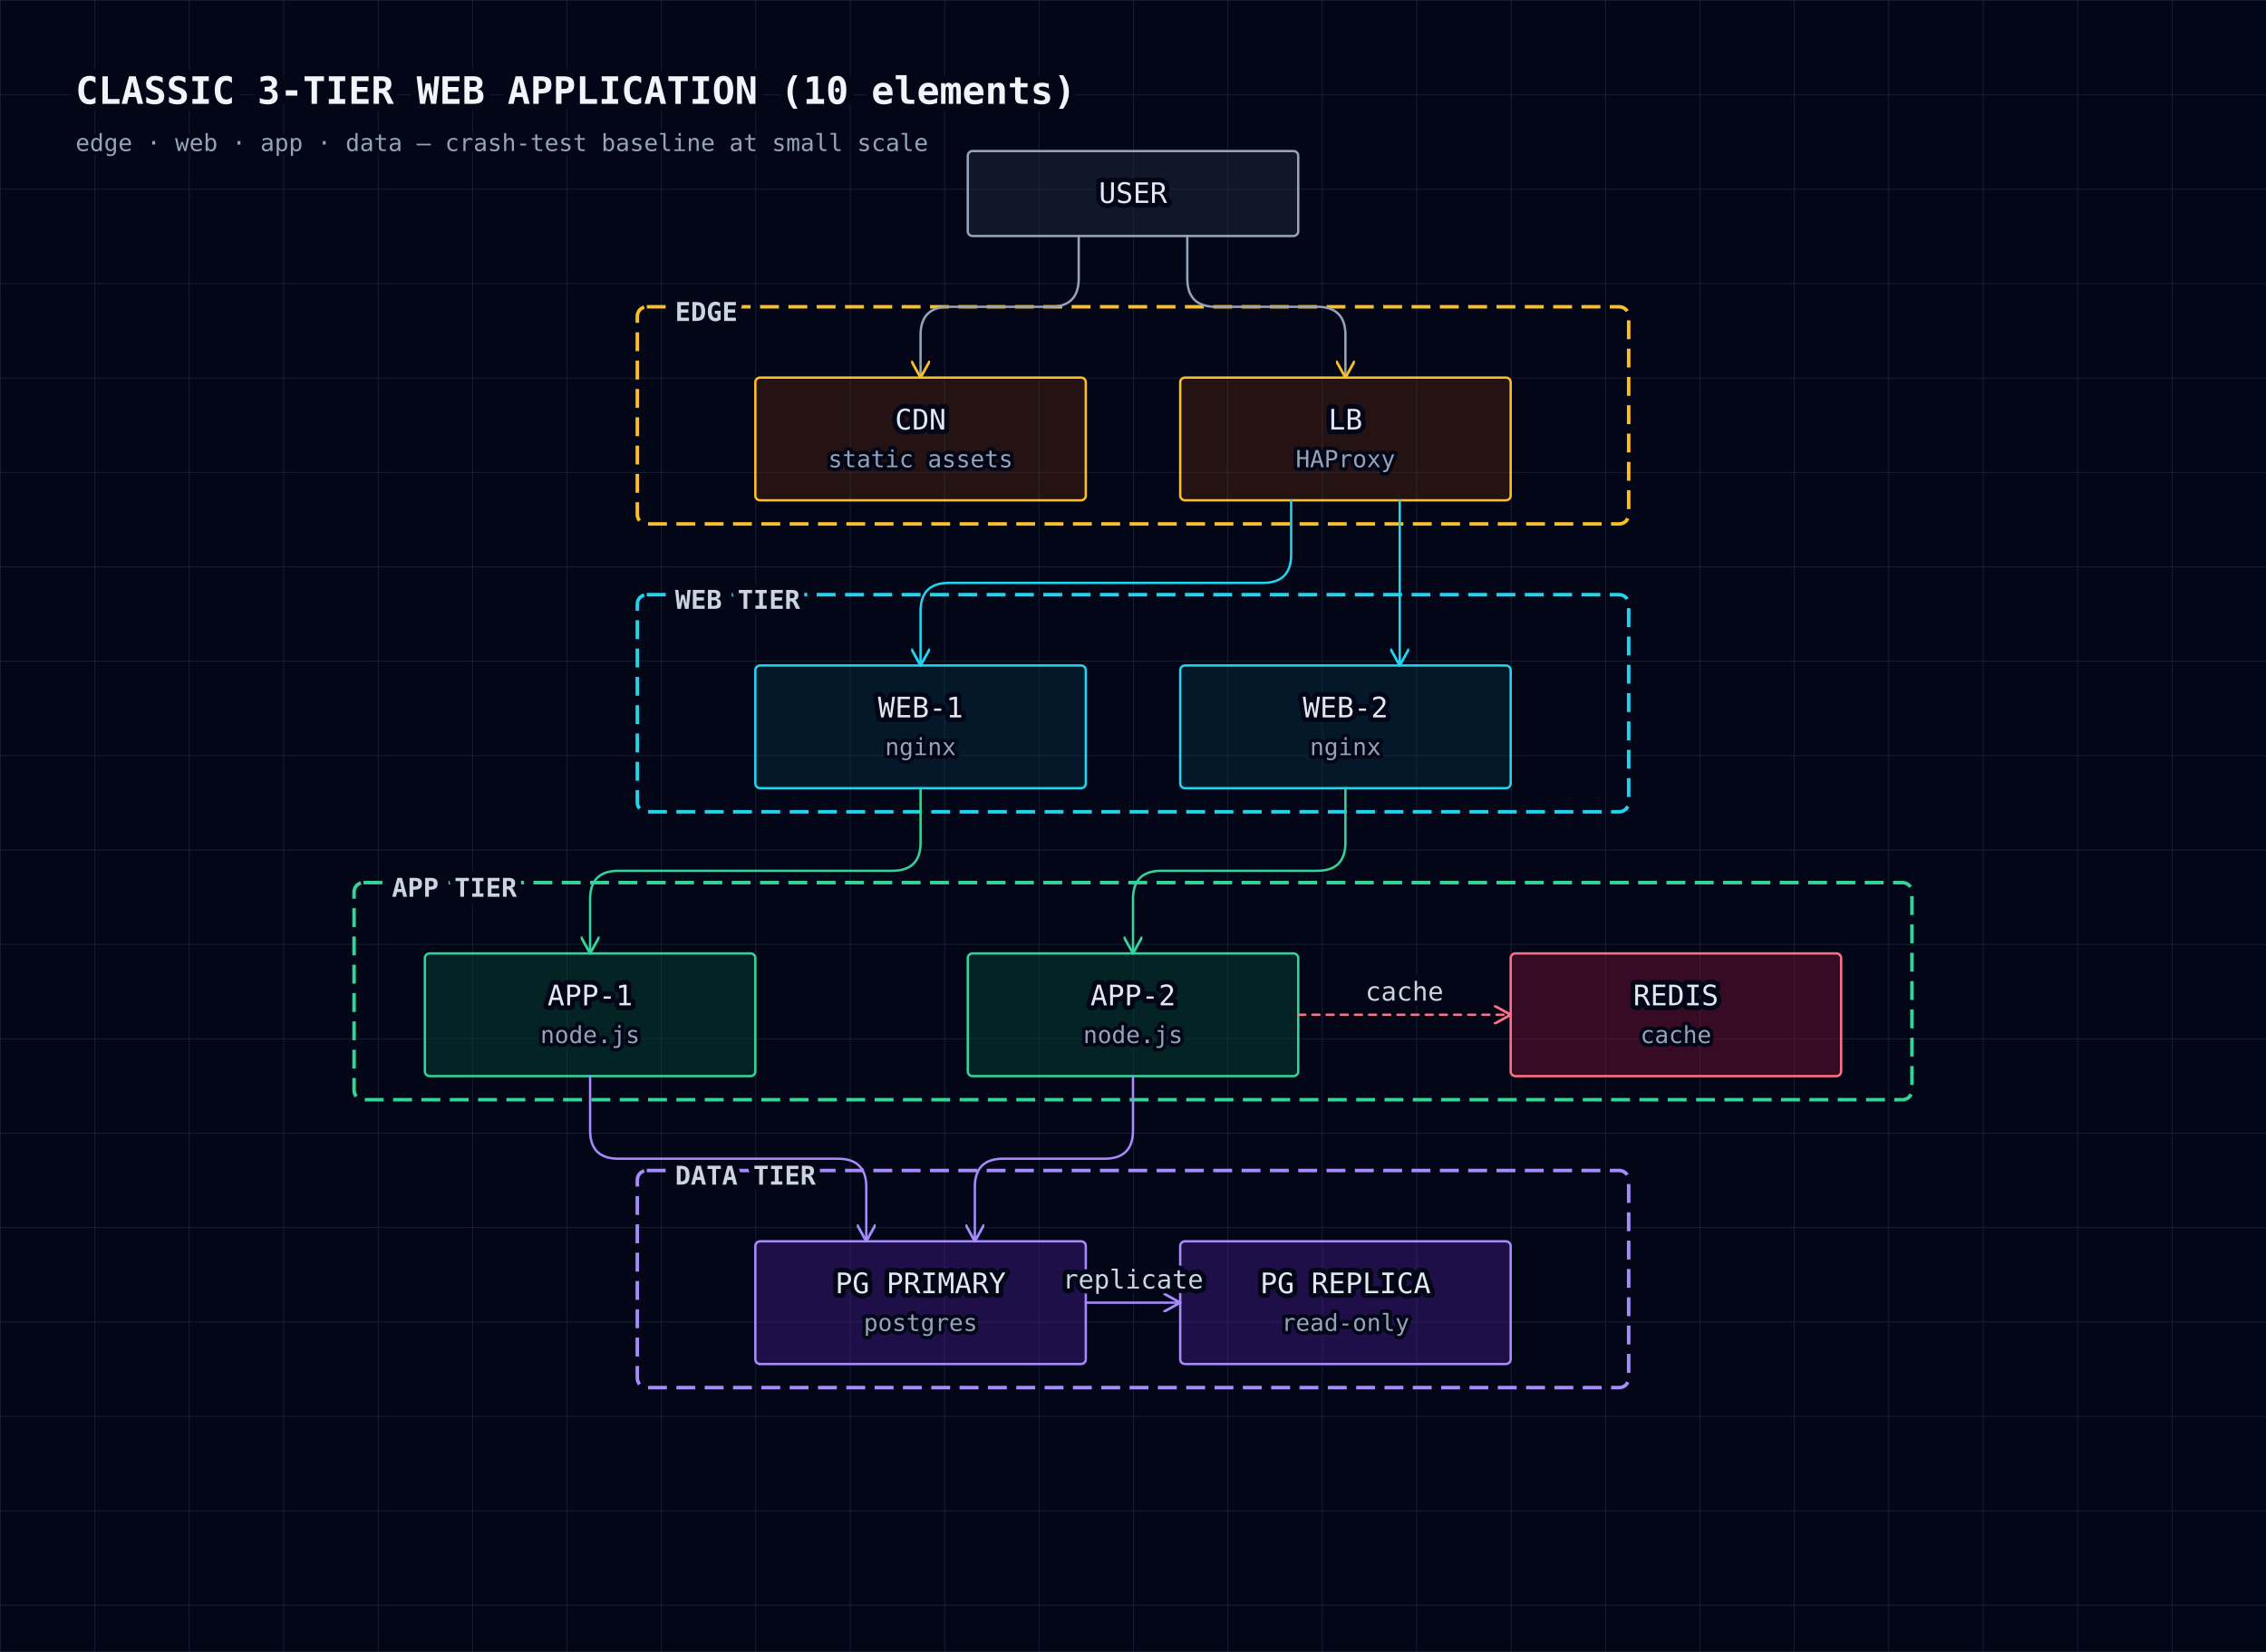
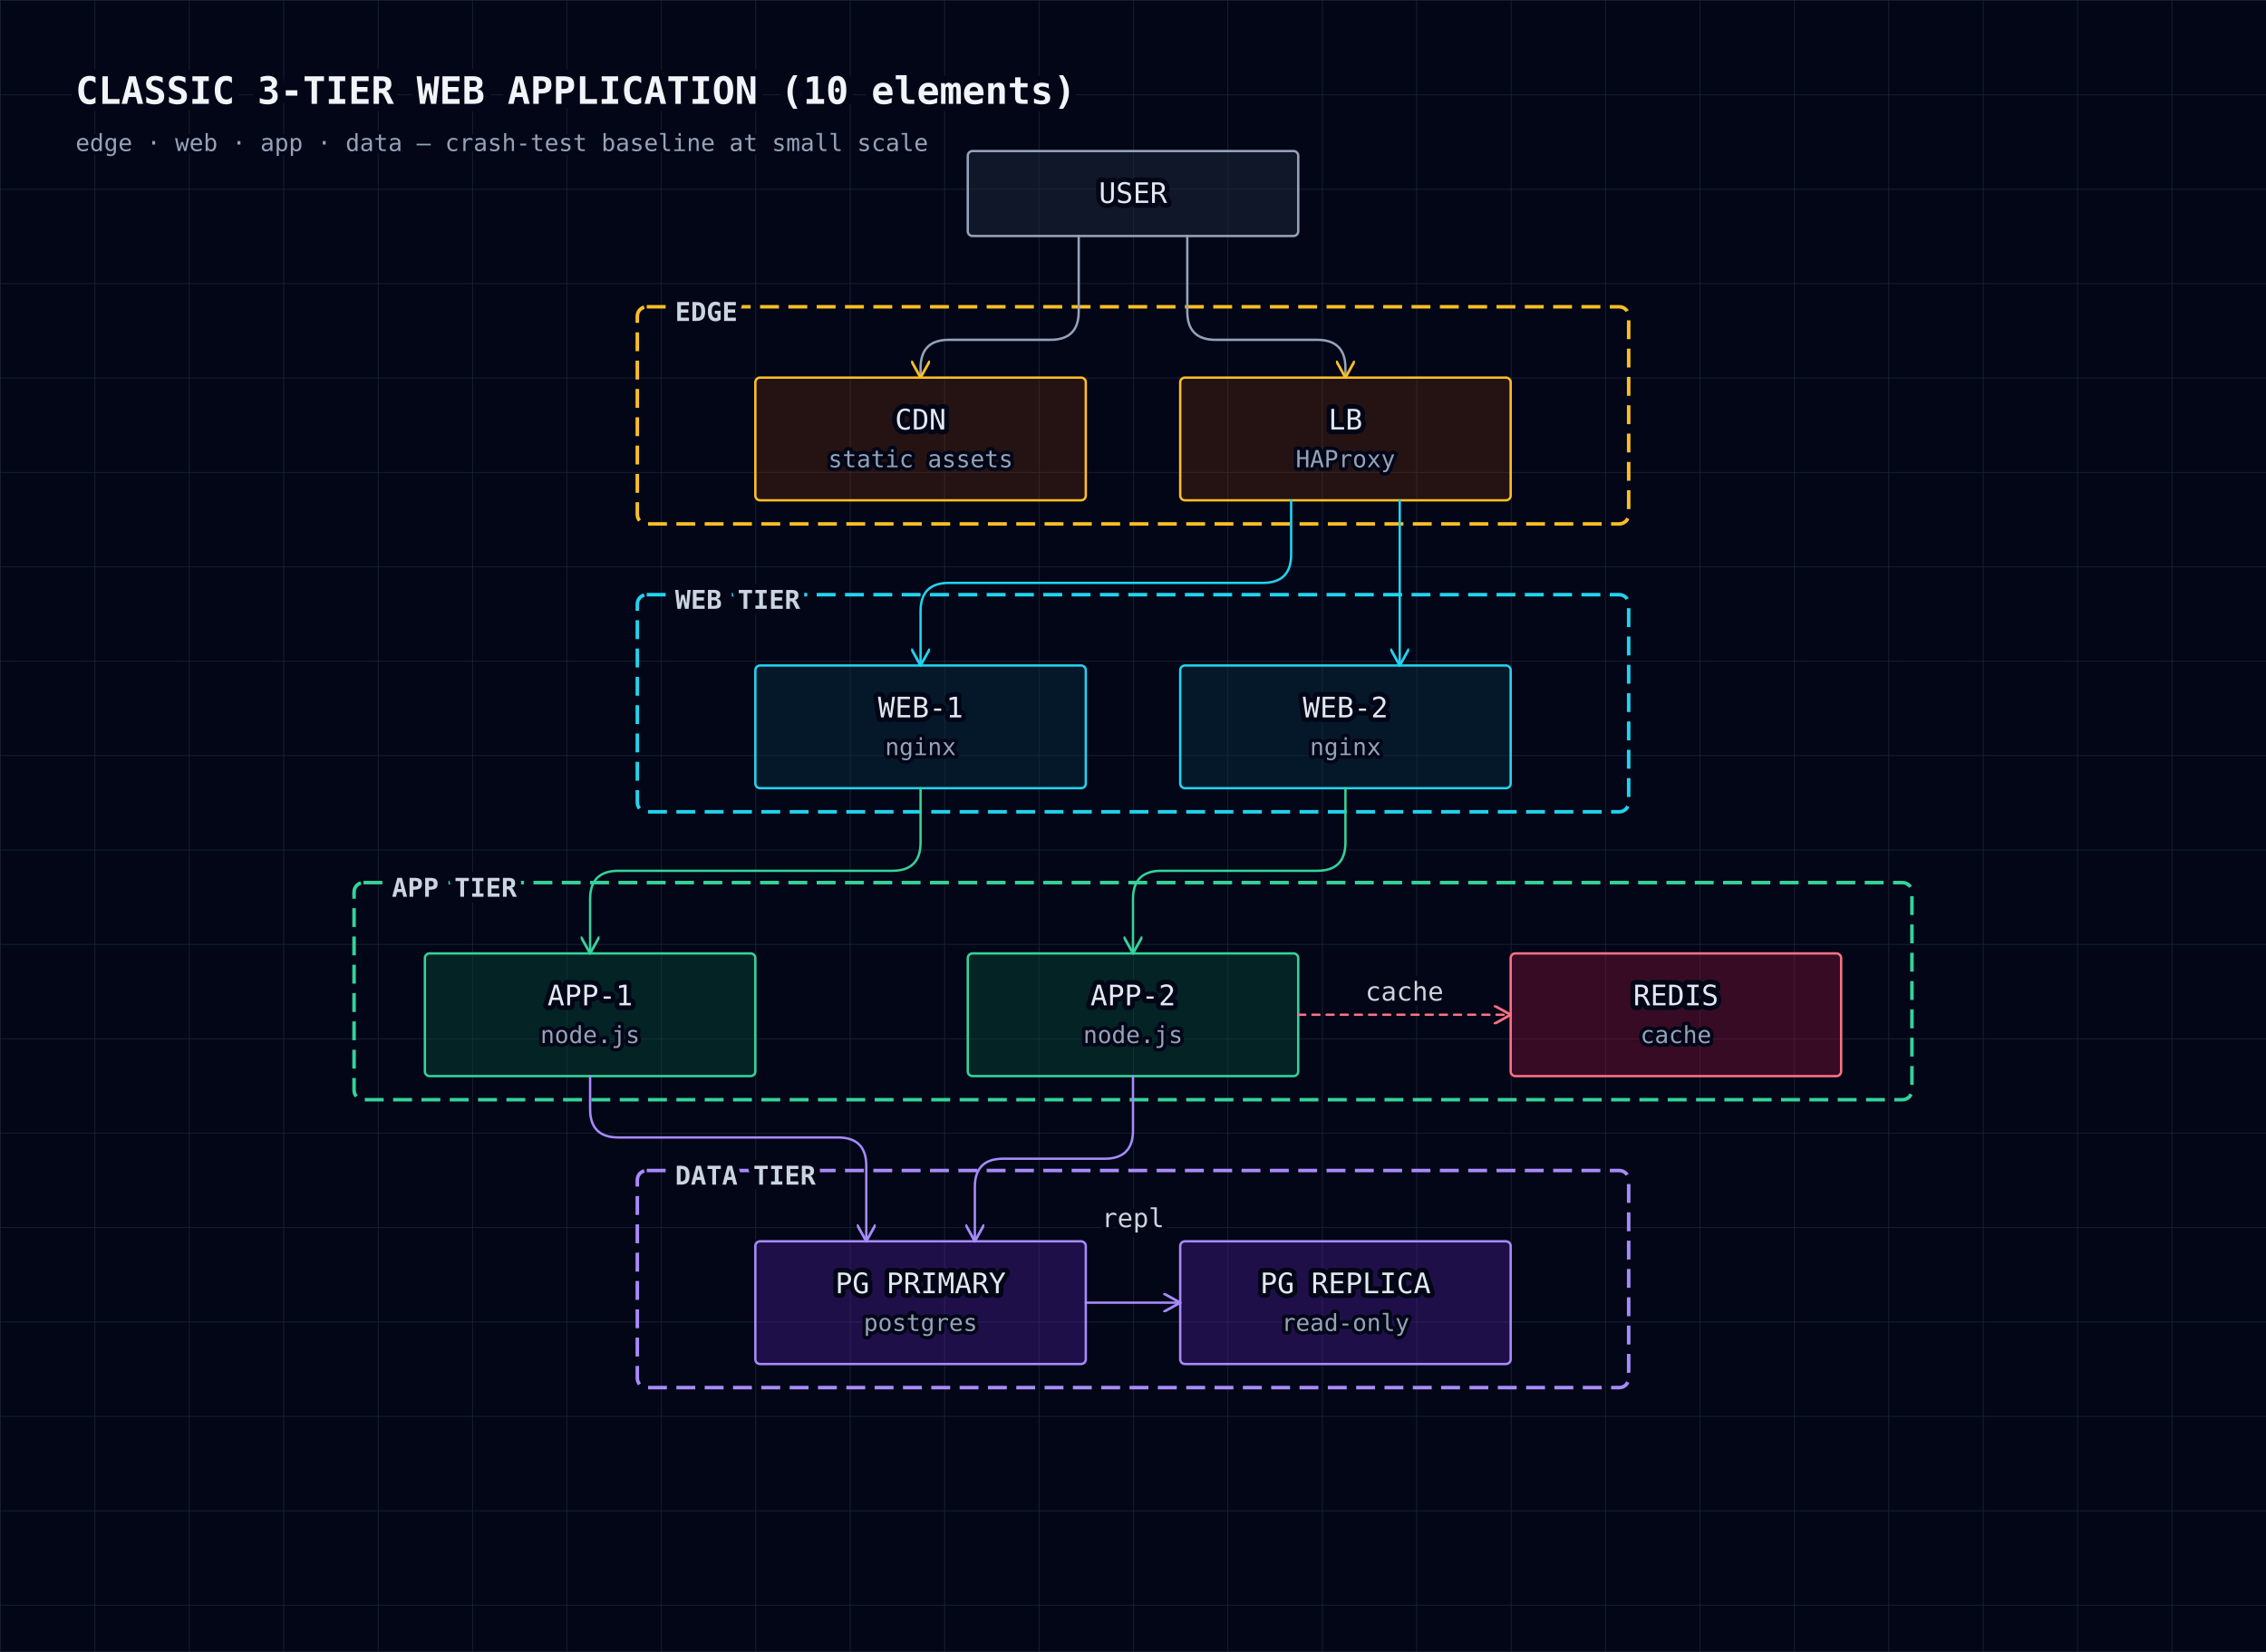
<svg xmlns="http://www.w3.org/2000/svg" viewBox="0 0 960 700">
  <defs>
    <pattern id="grid" width="40" height="40" patternUnits="userSpaceOnUse">
      <path d="M40 0 L0 0 0 40" fill="none" stroke="#1e293b" stroke-width="0.5" />
    </pattern>
    <marker id="ah-cyan" viewBox="0 0 10 10" markerWidth="8" markerHeight="8" refX="9" refY="5" orient="auto" markerUnits="strokeWidth">
      <path d="M0,0 L9,5 L0,10" fill="none" stroke="#22d3ee" stroke-width="1.4" stroke-linecap="round" stroke-linejoin="round" />
    </marker>
    <marker id="ah-emerald" viewBox="0 0 10 10" markerWidth="8" markerHeight="8" refX="9" refY="5" orient="auto" markerUnits="strokeWidth">
      <path d="M0,0 L9,5 L0,10" fill="none" stroke="#34d399" stroke-width="1.4" stroke-linecap="round" stroke-linejoin="round" />
    </marker>
    <marker id="ah-violet" viewBox="0 0 10 10" markerWidth="8" markerHeight="8" refX="9" refY="5" orient="auto" markerUnits="strokeWidth">
      <path d="M0,0 L9,5 L0,10" fill="none" stroke="#a78bfa" stroke-width="1.4" stroke-linecap="round" stroke-linejoin="round" />
    </marker>
    <marker id="ah-rose" viewBox="0 0 10 10" markerWidth="8" markerHeight="8" refX="9" refY="5" orient="auto" markerUnits="strokeWidth">
      <path d="M0,0 L9,5 L0,10" fill="none" stroke="#fb7185" stroke-width="1.4" stroke-linecap="round" stroke-linejoin="round" />
    </marker>
    <marker id="ah-amber" viewBox="0 0 10 10" markerWidth="8" markerHeight="8" refX="9" refY="5" orient="auto" markerUnits="strokeWidth">
      <path d="M0,0 L9,5 L0,10" fill="none" stroke="#fbbf24" stroke-width="1.4" stroke-linecap="round" stroke-linejoin="round" />
    </marker>
    <marker id="ah-slate" viewBox="0 0 10 10" markerWidth="8" markerHeight="8" refX="9" refY="5" orient="auto" markerUnits="strokeWidth">
      <path d="M0,0 L9,5 L0,10" fill="none" stroke="#94a3b8" stroke-width="1.4" stroke-linecap="round" stroke-linejoin="round" />
    </marker>
  </defs>
  <style>text{paint-order:stroke fill;stroke:#020617;stroke-width:4;stroke-linejoin:round;stroke-linecap:round;fill:#e2e8f0;font-size:12px;font-family:'JetBrains Mono',ui-monospace,monospace;}text.title{stroke-width:6;font-size:16px;font-weight:700;fill:#f1f5f9;}text.sub{stroke-width:3;font-size:10px;fill:#94a3b8;}text.lbl{font-size:11px;fill:#cbd5e1;}text.cluster{stroke-width:5;font-size:11px;font-weight:600;fill:#cbd5e1;}rect.component{transition:filter 220ms ease;cursor:pointer;}rect.component:hover{filter:drop-shadow(0 0 8px var(--glow,rgba(255,255,255,0.2)));}rect.cyan{--glow:rgba(34,211,238,0.5);}rect.emerald{--glow:rgba(52,211,153,0.5);}rect.violet{--glow:rgba(167,139,250,0.5);}rect.rose{--glow:rgba(251,113,133,0.5);}rect.amber{--glow:rgba(251,191,36,0.5);}rect.slate{--glow:rgba(148,163,184,0.4);}</style>
  <rect width="960" height="700" fill="#020617" />
  <rect width="960" height="700" fill="url(#grid)" />
  <text class="title" x="32" y="44">CLASSIC 3-TIER WEB APPLICATION (10 elements)</text>
  <text class="sub" x="32" y="64">edge · web · app · data — crash-test baseline at small scale</text>
  <rect x="270" y="130" width="420" height="92" rx="4" fill="none" stroke="#fbbf24" stroke-width="1.5" stroke-dasharray="8,4" />
  <text class="cluster" x="286" y="136">EDGE</text>
  <rect x="270" y="252" width="420" height="92" rx="4" fill="none" stroke="#22d3ee" stroke-width="1.5" stroke-dasharray="8,4" />
  <text class="cluster" x="286" y="258">WEB TIER</text>
  <rect x="150" y="374" width="660" height="92" rx="4" fill="none" stroke="#34d399" stroke-width="1.5" stroke-dasharray="8,4" />
  <text class="cluster" x="166" y="380">APP TIER</text>
  <rect x="270" y="496" width="420" height="92" rx="4" fill="none" stroke="#a78bfa" stroke-width="1.5" stroke-dasharray="8,4" />
  <text class="cluster" x="286" y="502">DATA TIER</text>
  <rect class="component slate" x="410" y="64" width="140" height="36" rx="2" fill="rgba(30,41,59,0.5)" stroke="#94a3b8" stroke-width="1" />
  <text x="480" y="86" text-anchor="middle">USER</text>
  <rect class="component amber" x="320" y="160" width="140" height="52" rx="2" fill="rgba(120,53,15,0.3)" stroke="#fbbf24" stroke-width="1" />
  <text x="390" y="182" text-anchor="middle">CDN</text>
  <text class="sub" x="390" y="198" text-anchor="middle">static assets</text>
  <rect class="component amber" x="500" y="160" width="140" height="52" rx="2" fill="rgba(120,53,15,0.3)" stroke="#fbbf24" stroke-width="1" />
  <text x="570" y="182" text-anchor="middle">LB</text>
  <text class="sub" x="570" y="198" text-anchor="middle">HAProxy</text>
  <rect class="component cyan" x="320" y="282" width="140" height="52" rx="2" fill="rgba(8,51,68,0.4)" stroke="#22d3ee" stroke-width="1" />
  <text x="390" y="304" text-anchor="middle">WEB-1</text>
  <text class="sub" x="390" y="320" text-anchor="middle">nginx</text>
  <rect class="component cyan" x="500" y="282" width="140" height="52" rx="2" fill="rgba(8,51,68,0.4)" stroke="#22d3ee" stroke-width="1" />
  <text x="570" y="304" text-anchor="middle">WEB-2</text>
  <text class="sub" x="570" y="320" text-anchor="middle">nginx</text>
  <rect class="component emerald" x="180" y="404" width="140" height="52" rx="2" fill="rgba(6,78,59,0.4)" stroke="#34d399" stroke-width="1" />
  <text x="250" y="426" text-anchor="middle">APP-1</text>
  <text class="sub" x="250" y="442" text-anchor="middle">node.js</text>
  <rect class="component emerald" x="410" y="404" width="140" height="52" rx="2" fill="rgba(6,78,59,0.4)" stroke="#34d399" stroke-width="1" />
  <text x="480" y="426" text-anchor="middle">APP-2</text>
  <text class="sub" x="480" y="442" text-anchor="middle">node.js</text>
  <rect class="component rose" x="640" y="404" width="140" height="52" rx="2" fill="rgba(136,19,55,0.4)" stroke="#fb7185" stroke-width="1" />
  <text x="710" y="426" text-anchor="middle">REDIS</text>
  <text class="sub" x="710" y="442" text-anchor="middle">cache</text>
  <rect class="component violet" x="320" y="526" width="140" height="52" rx="2" fill="rgba(76,29,149,0.4)" stroke="#a78bfa" stroke-width="1" />
  <text x="390" y="548" text-anchor="middle">PG PRIMARY</text>
  <text class="sub" x="390" y="564" text-anchor="middle">postgres</text>
  <rect class="component violet" x="500" y="526" width="140" height="52" rx="2" fill="rgba(76,29,149,0.4)" stroke="#a78bfa" stroke-width="1" />
  <text x="570" y="548" text-anchor="middle">PG REPLICA</text>
  <text class="sub" x="570" y="564" text-anchor="middle">read-only</text>
-   <path d="M457,100 V118 Q457,130 445,130 H402 Q390,130 390,142 V160" fill="none" stroke="#94a3b8" stroke-width="1.0" stroke-linecap="round" stroke-linejoin="round" marker-end="url(#ah-amber)" />
-   <path d="M503,100 V118 Q503,130 515,130 H558 Q570,130 570,142 V160" fill="none" stroke="#94a3b8" stroke-width="1.0" stroke-linecap="round" stroke-linejoin="round" marker-end="url(#ah-amber)" />
+   <path d="M457,100 V132 Q457,144 445,144 H402 Q390,144 390,156 V160" fill="none" stroke="#94a3b8" stroke-width="1.0" stroke-linecap="round" stroke-linejoin="round" marker-end="url(#ah-amber)" />
+   <path d="M503,100 V132 Q503,144 515,144 H558 Q570,144 570,156 V160" fill="none" stroke="#94a3b8" stroke-width="1.0" stroke-linecap="round" stroke-linejoin="round" marker-end="url(#ah-amber)" />
  <path d="M547,212 V235 Q547,247 535,247 H402 Q390,247 390,259 V282" fill="none" stroke="#22d3ee" stroke-width="1.0" stroke-linecap="round" stroke-linejoin="round" marker-end="url(#ah-cyan)" />
  <path d="M593,212 V282" fill="none" stroke="#22d3ee" stroke-width="1.0" stroke-linecap="round" marker-end="url(#ah-cyan)" />
  <path d="M390,334 V357 Q390,369 378,369 H262 Q250,369 250,381 V404" fill="none" stroke="#34d399" stroke-width="1.0" stroke-linecap="round" stroke-linejoin="round" marker-end="url(#ah-emerald)" />
  <path d="M570,334 V357 Q570,369 558,369 H492 Q480,369 480,381 V404" fill="none" stroke="#34d399" stroke-width="1.0" stroke-linecap="round" stroke-linejoin="round" marker-end="url(#ah-emerald)" />
  <path d="M550,430 H640" fill="none" stroke="#fb7185" stroke-width="1.0" stroke-dasharray="3,3" stroke-linecap="round" marker-end="url(#ah-rose)" />
  <text class="lbl" x="595" y="424" text-anchor="middle">cache</text>
-   <path d="M250,456 V479 Q250,491 262,491 H355 Q367,491 367,503 V526" fill="none" stroke="#a78bfa" stroke-width="1.0" stroke-linecap="round" stroke-linejoin="round" marker-end="url(#ah-violet)" />
+   <path d="M250,456 V470 Q250,482 262,482 H355 Q367,482 367,494 V526" fill="none" stroke="#a78bfa" stroke-width="1.0" stroke-linecap="round" stroke-linejoin="round" marker-end="url(#ah-violet)" />
  <path d="M480,456 V479 Q480,491 468,491 H425 Q413,491 413,503 V526" fill="none" stroke="#a78bfa" stroke-width="1.0" stroke-linecap="round" stroke-linejoin="round" marker-end="url(#ah-violet)" />
  <path d="M460,552 H500" fill="none" stroke="#a78bfa" stroke-width="1.0" stroke-linecap="round" marker-end="url(#ah-violet)" />
-   <text class="lbl" x="480" y="546" text-anchor="middle">replicate</text>
+   <text class="lbl" x="480" y="520" text-anchor="middle">repl</text>
</svg>
